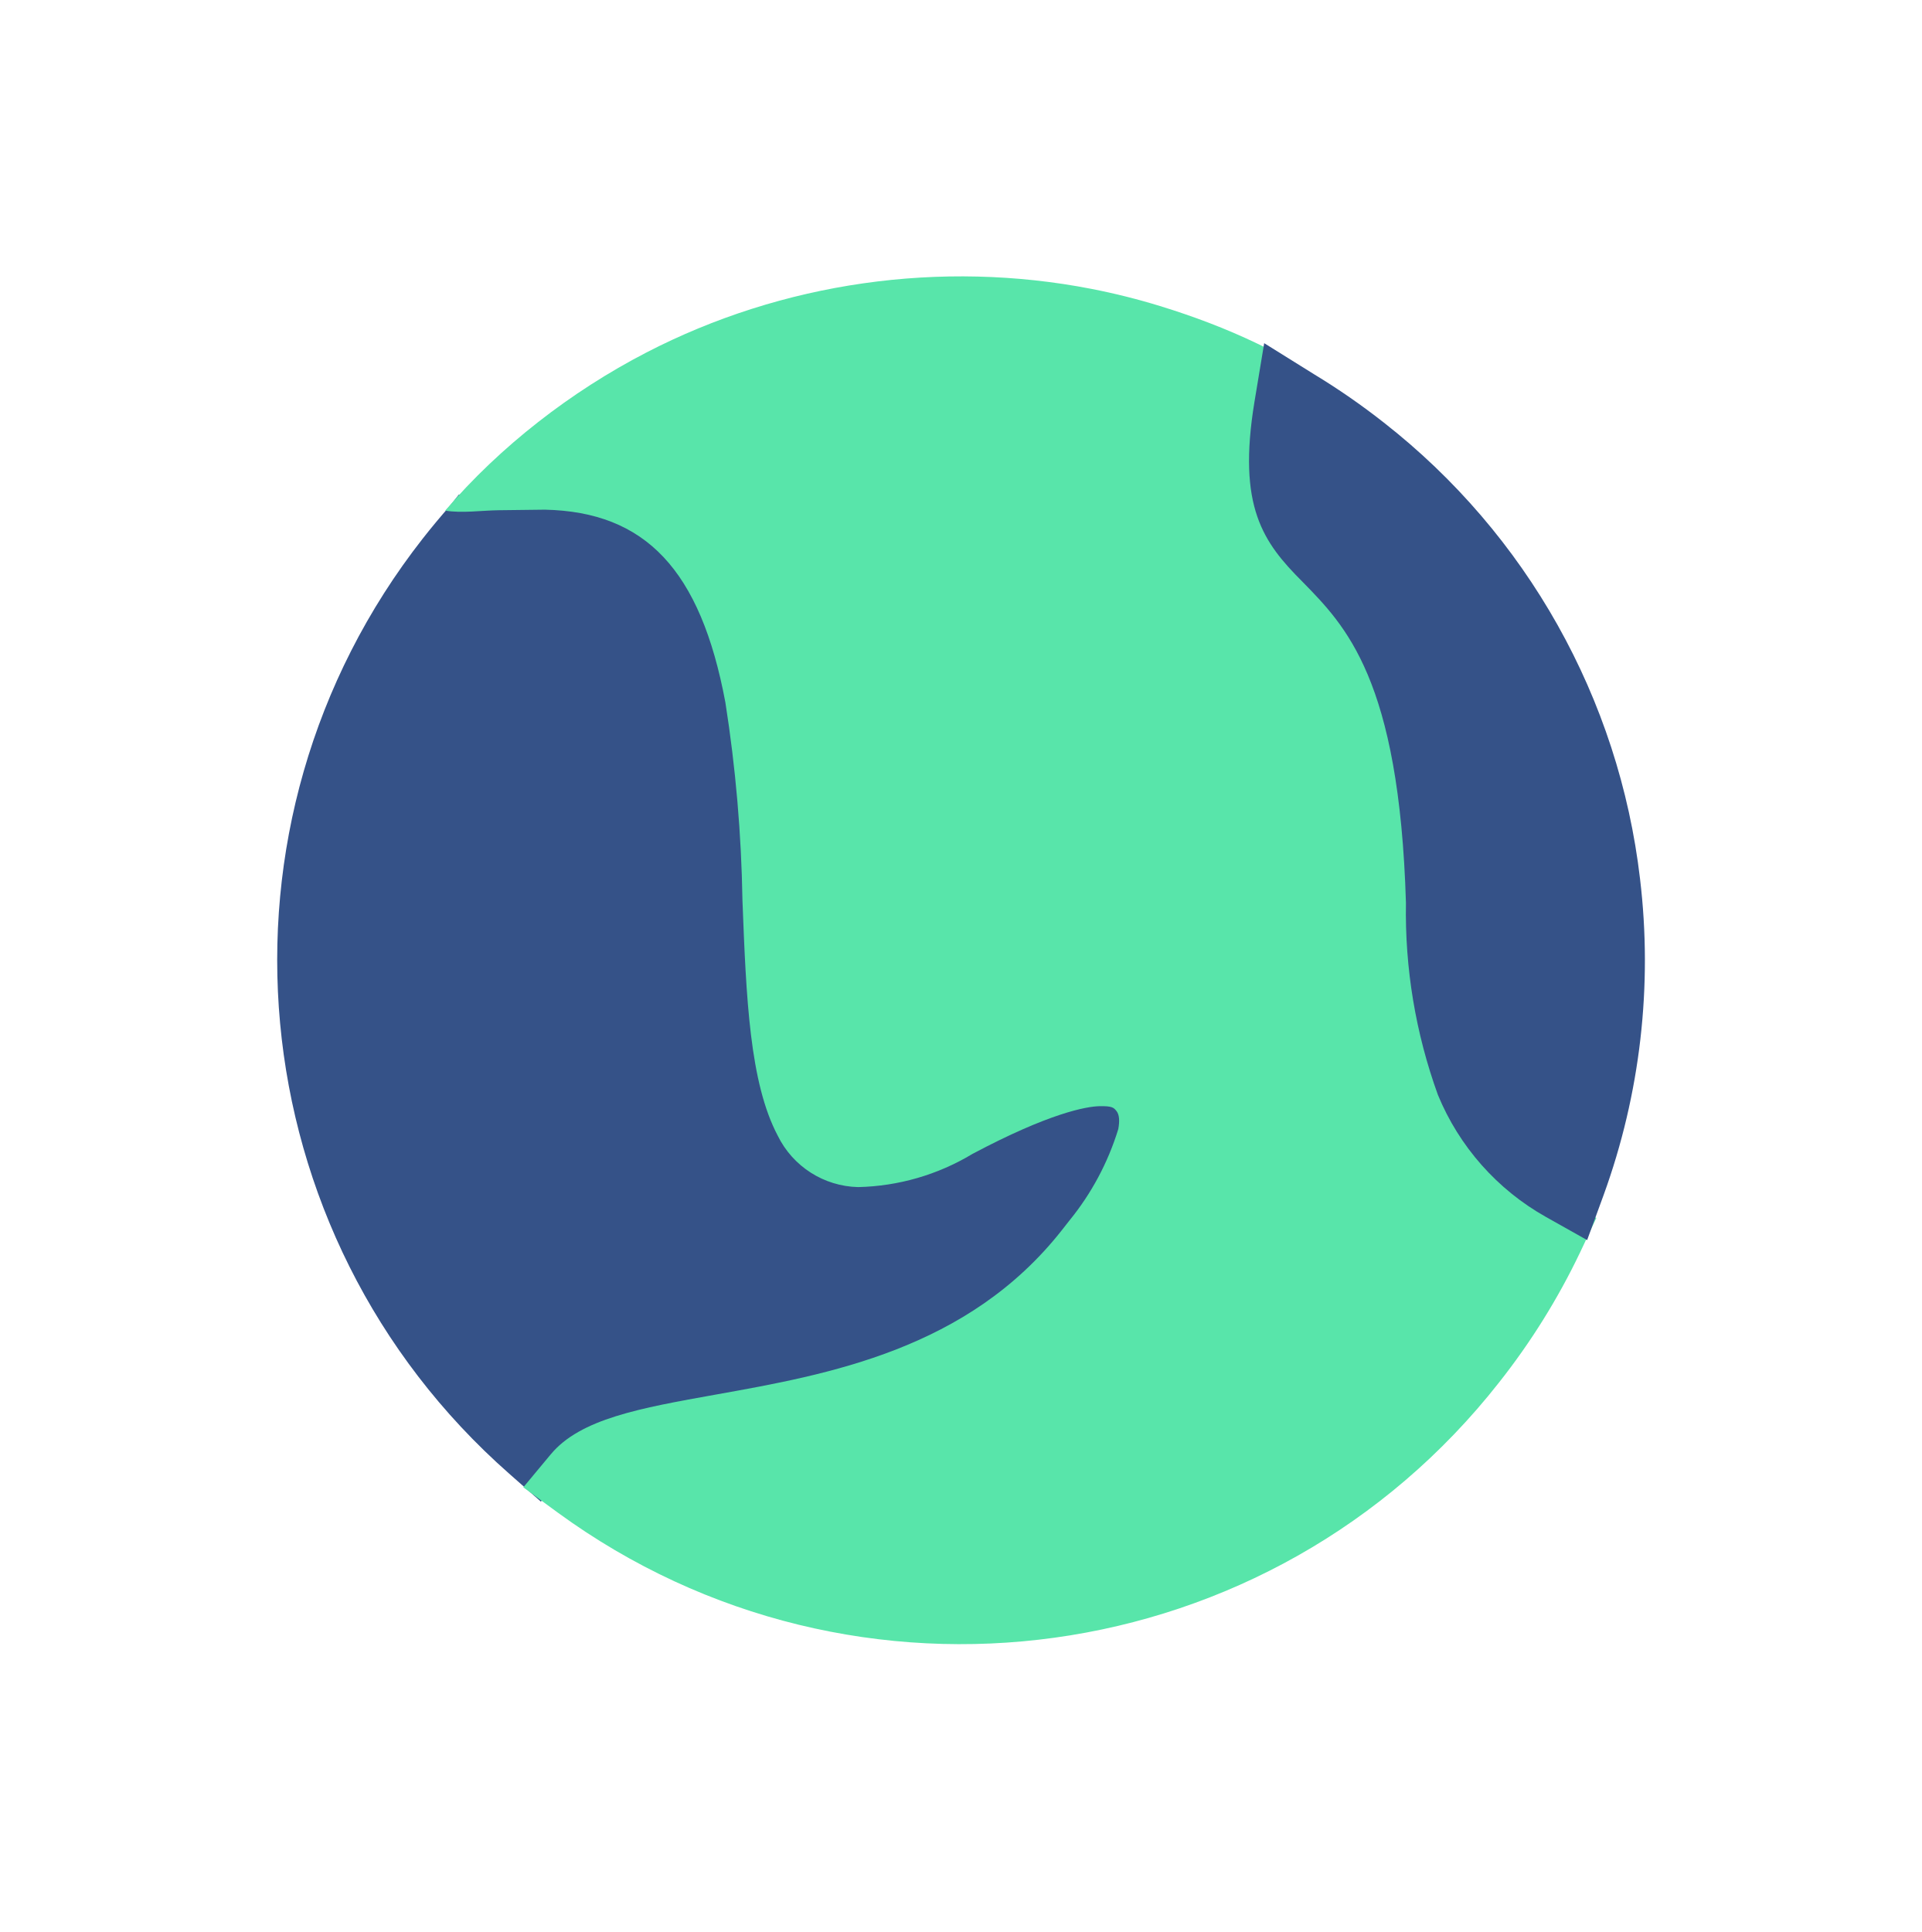
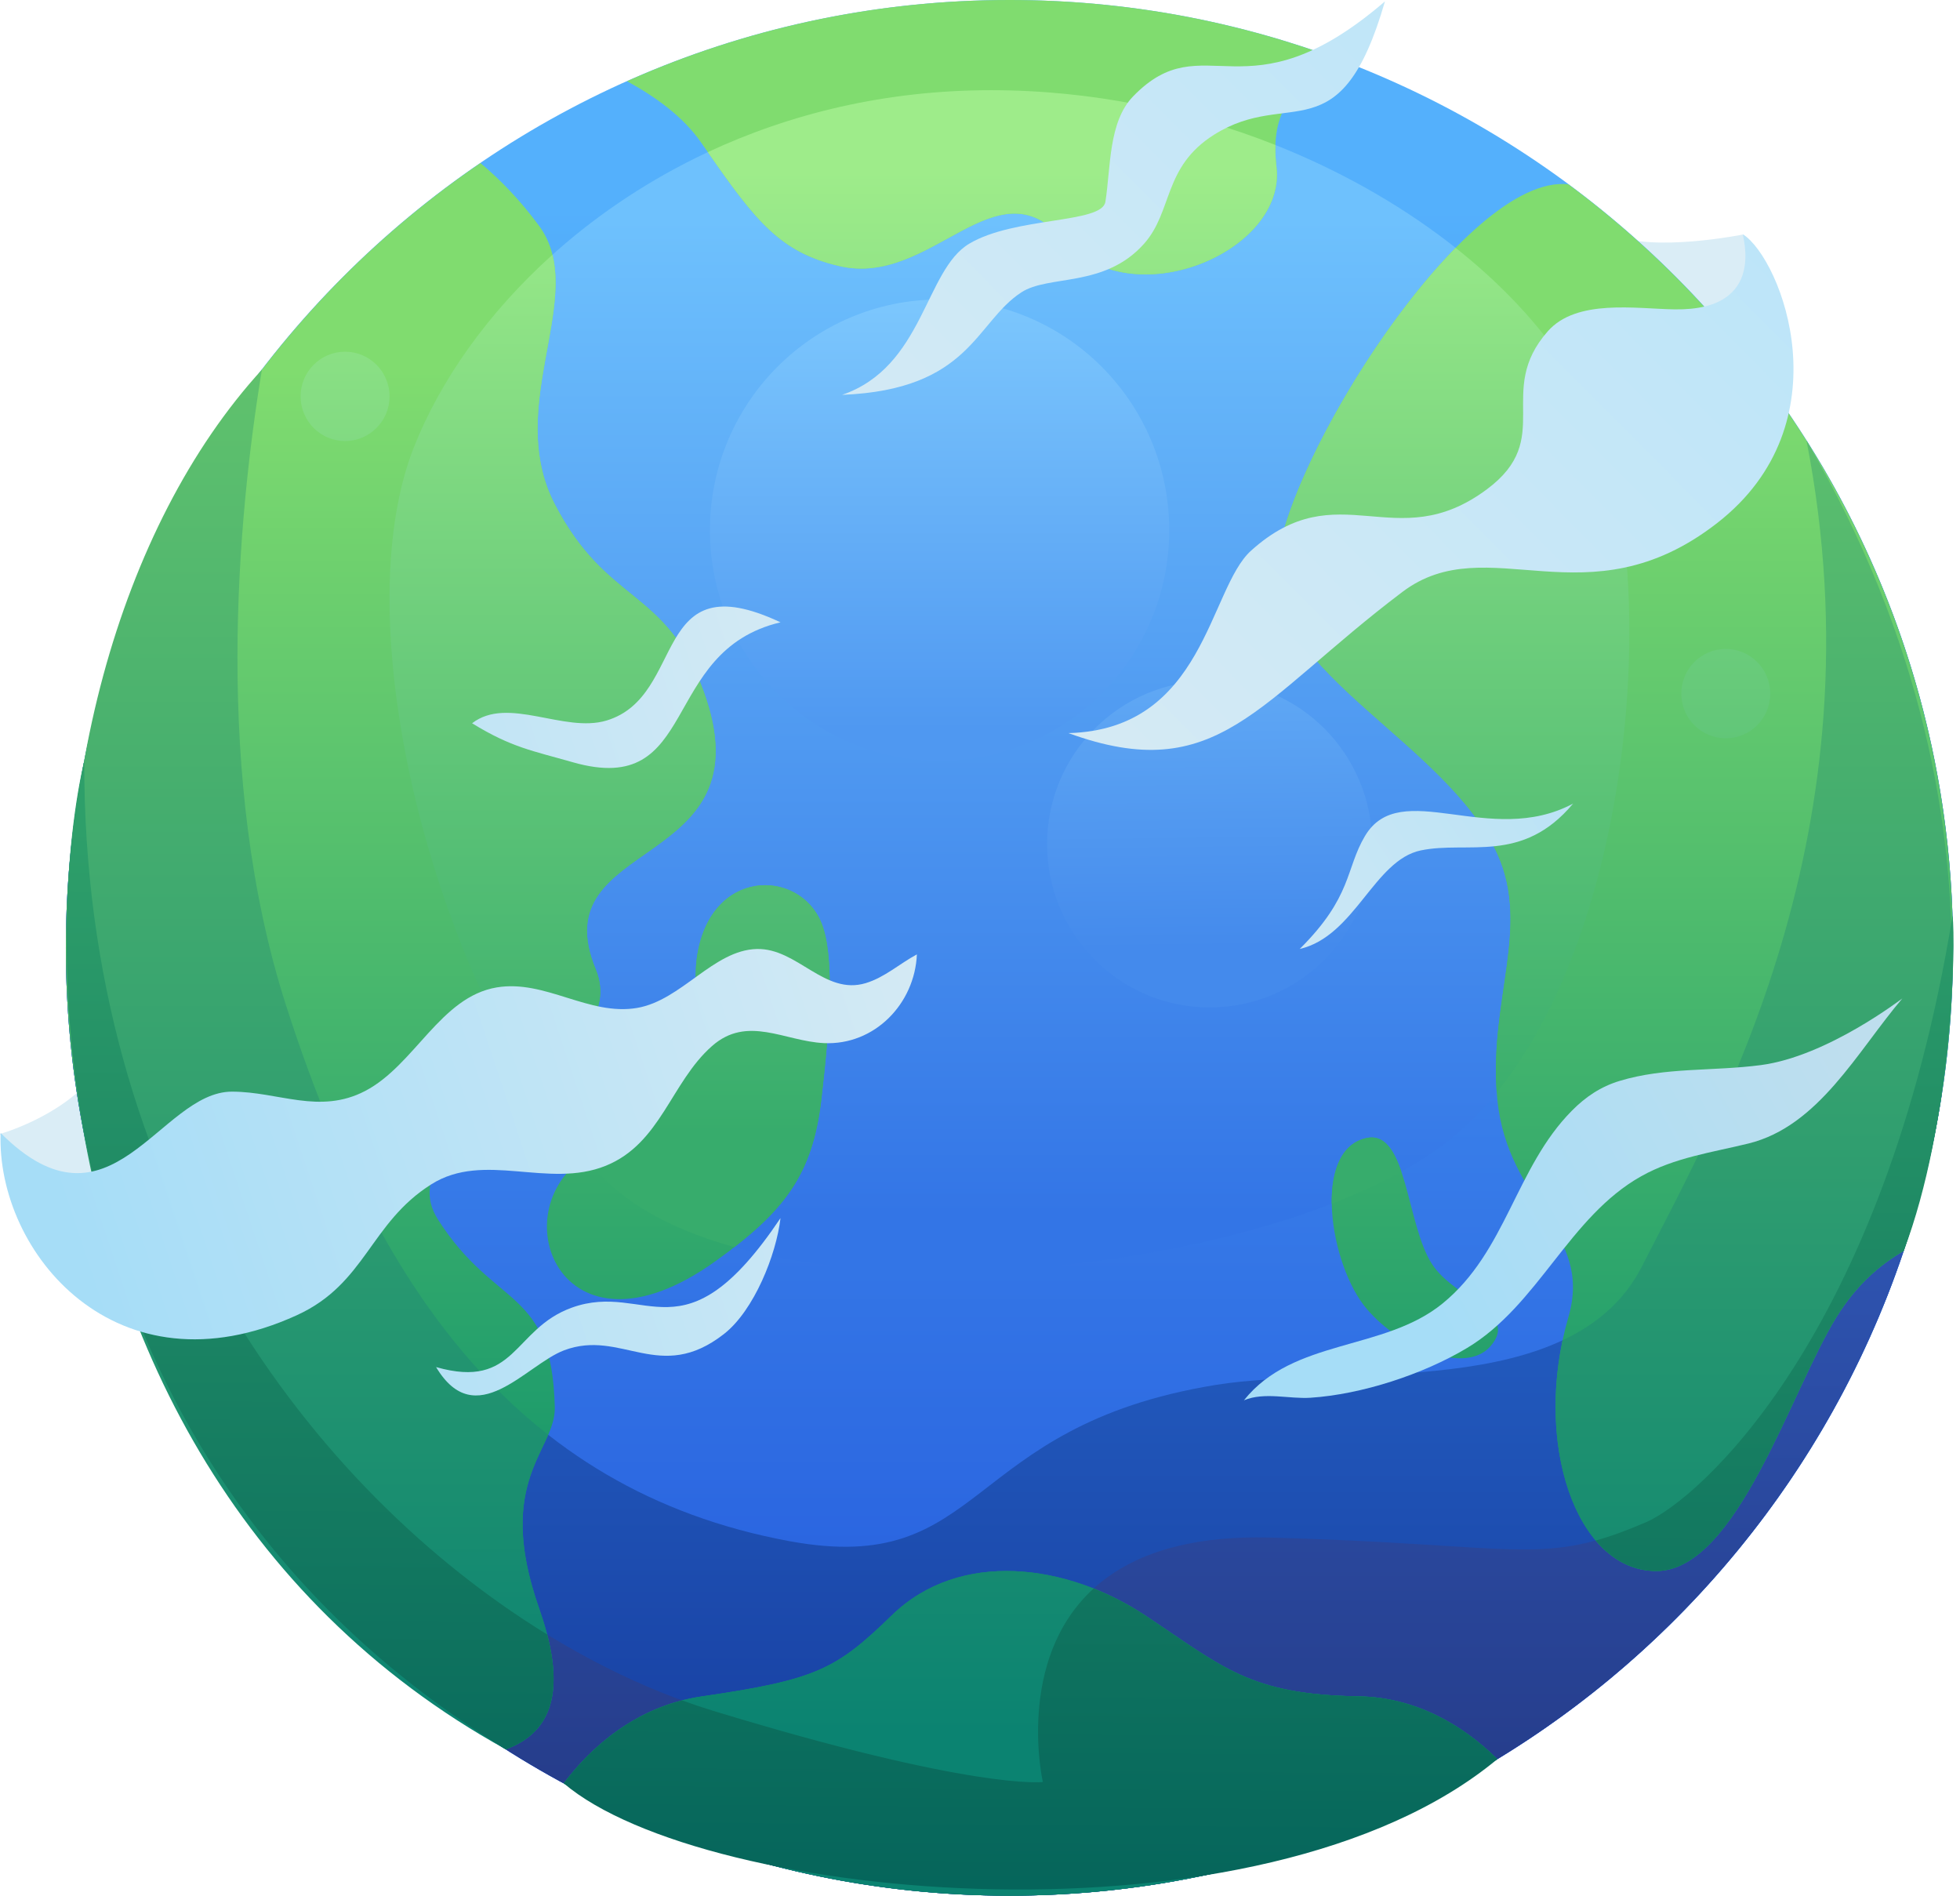
- <svg xmlns="http://www.w3.org/2000/svg" width="180" height="181" viewBox="0 0 180 181" fill="none">
-   <path d="M101.151 116.496C91.861 128.325 77.719 130.869 67.403 132.712C60.874 133.872 55.251 134.883 53.111 137.577L50.673 140.682L47.707 138.066C22.207 115.618 18.659 77.171 39.621 50.435C40.442 49.39 41.285 48.378 42.149 47.4L42.973 46.35L44.287 46.139C58.446 43.847 67.046 50.339 69.819 65.377C70.811 71.638 71.357 77.963 71.451 84.302C71.857 92.917 72.1 100.948 74.507 105.493C75.287 107.508 77.078 108.96 79.21 109.306C81.804 109.717 85.471 108.7 90.077 106.245C93.488 104.241 97.166 102.726 100.998 101.746L101.312 101.346L105.023 101.369L107.932 105.183L106.551 106.943C105.474 110.064 103.866 112.975 101.8 115.548L101.151 116.496Z" fill="#355288" />
-   <path d="M140.425 129.53C119.112 156.671 80.13 162.057 52.256 141.71L49.025 139.34L51.587 136.261C54.358 132.915 59.97 131.919 67.061 130.651C77.6 128.768 90.696 126.43 99.487 115.237L100.183 114.35C102.25 111.816 103.805 108.905 104.764 105.779C104.909 104.985 104.854 104.415 104.602 104.098C104.349 103.78 104.221 103.608 103.006 103.633C101.79 103.659 98.328 104.263 91.104 108.104C87.865 110.057 84.171 111.129 80.391 111.213C77.18 111.137 74.278 109.283 72.863 106.4C70.228 101.415 69.907 93.513 69.555 84.343C69.454 78.132 68.92 71.937 67.955 65.802C65.629 53.361 60.454 47.958 51.055 47.749C49.614 47.766 48.172 47.784 46.73 47.801C45.135 47.821 43.26 48.097 41.705 47.837C46.862 41.806 53.5 36.678 60.537 33.034C66.887 29.746 73.796 27.557 80.873 26.544C87.968 25.529 95.231 25.695 102.266 27.067C104.429 27.489 106.57 28.025 108.676 28.672C111.793 29.631 114.842 30.775 117.782 32.188L120.398 33.454L119.827 36.281C117.642 47.282 119.695 49.325 123.396 53.044C127.402 57.075 133.062 62.715 133.704 84.544C133.631 90.372 134.614 96.164 136.603 101.643C138.498 106.246 141.955 110.036 146.366 112.346L149.55 114.106L148.035 117.314C145.962 121.658 143.411 125.755 140.425 129.53Z" fill="#58E5AA" />
-   <path d="M144.839 114.016C140.267 111.451 136.697 107.416 134.705 102.567C132.619 96.805 131.605 90.711 131.713 84.583C131.09 63.582 126.018 58.594 122.002 54.484C118.348 50.826 115.899 47.492 117.525 37.629L118.433 32.15L123.152 35.091C125.398 36.453 127.558 37.952 129.623 39.575C143.023 50.052 151.673 65.454 153.645 82.347C154.84 92.351 153.671 102.494 150.23 111.962L148.687 116.178L144.839 114.016Z" fill="#355288" />
+ <svg xmlns="http://www.w3.org/2000/svg" width="273" height="264" viewBox="0 0 273 264" fill="none">
+   <path fill-rule="evenodd" clip-rule="evenodd" d="M0 157.921C0 157.921 8.336 155.591 12.947 149.925L19.741 167.033C19.741 167.033 3.045 164.546 0 157.921Z" fill="#DAEDF6" />
+   <path fill-rule="evenodd" clip-rule="evenodd" d="M242.823 32.648C242.823 32.648 230.288 35.203 224.562 32.648L237.382 49.594C242.451 46.326 245.943 42.133 242.823 32.648Z" fill="#DAEDF6" />
+   <path d="M140.602 264C213.188 264 272.032 204.901 272.032 132C272.032 59.098 213.188 0 140.602 0C68.015 0 9.172 59.098 9.172 132C9.172 204.901 68.015 264 140.602 264Z" fill="url(#paint0_linear_2108_5160)" />
+   <path fill-rule="evenodd" clip-rule="evenodd" d="M36.477 51.483C33.093 72.053 29.674 108.316 39.825 139.969C52.033 178.035 71.371 207.536 110.002 214.636C137.444 219.68 133.799 198.653 169.339 192.87C187.095 189.98 219.006 195.397 228.698 176.362C239.264 155.611 262.242 115.872 251.617 61.353C264.542 81.784 272.031 106.02 272.031 132C272.031 204.852 213.14 264 140.602 264C68.064 264 9.172 204.852 9.172 132C9.172 101.7 19.359 73.771 36.477 51.483Z" fill="url(#paint1_linear_2108_5160)" />
+   <path fill-rule="evenodd" clip-rule="evenodd" d="M138.039 12.561C179.165 12.561 215.687 37.037 223.638 62.253C231.589 87.469 225.672 141.207 200.774 159.621C175.876 178.035 106.315 185.172 84.695 164.671C63.075 144.169 46.943 89.353 57.663 62.253C67.2 38.146 96.913 12.561 138.039 12.561Z" fill="url(#paint2_linear_2108_5160)" />
+   <path d="M130.871 105.955C148.536 105.955 162.856 91.573 162.856 73.831C162.856 56.089 148.536 41.706 130.871 41.706C113.205 41.706 98.885 56.089 98.885 73.831C98.885 91.573 113.205 105.955 130.871 105.955Z" fill="url(#paint3_linear_2108_5160)" />
+   <path d="M168.482 140.301C180.986 140.301 191.122 130.121 191.122 117.563C191.122 105.005 180.986 94.825 168.482 94.825C155.979 94.825 145.843 105.005 145.843 117.563C145.843 130.121 155.979 140.301 168.482 140.301Z" fill="url(#paint4_linear_2108_5160)" />
+   <path fill-rule="evenodd" clip-rule="evenodd" d="M11.735 105.954C11.546 180.633 60.974 226.54 99.309 238.248C135.736 249.374 145.252 248.17 145.252 248.17C145.252 248.17 137.229 213.094 176.83 214.129C211.942 215.048 214.674 218.301 229.304 211.975C236.489 208.868 262.405 186.248 271.957 127.536L271.964 127.747C271.966 127.817 271.968 127.888 271.971 127.959L271.973 128.023L270.451 152.512C260.622 215.642 206.19 263.999 140.602 263.999C68.064 263.999 9.172 204.852 9.172 131.999C9.172 123.082 10.054 114.37 11.735 105.954Z" fill="url(#paint5_linear_2108_5160)" />
+   <path fill-rule="evenodd" clip-rule="evenodd" d="M78.521 248.354C82.071 243.662 88.354 237.618 97.803 236.243C113.736 233.924 116.476 232.481 124.211 224.962C133.697 215.741 148.633 217.773 159.486 224.962C170.34 232.152 173.997 236.011 189.238 236.243C197.074 236.362 203.708 240.174 208.556 244.985C188.717 257.053 165.461 264 140.602 264C118.151 264 97.008 258.334 78.521 248.354ZM66.914 22.71C69.621 24.957 72.394 27.809 75.073 31.431C82.139 40.981 70.054 56.311 77.275 70.23C84.584 84.316 92.743 81.842 97.995 96.26C107.214 121.57 75.223 116.28 82.981 135.022C88.741 148.939 53.002 157.282 61.01 169.848C69.017 182.414 76.875 179.197 77.275 195.986C77.418 201.958 68.817 206.089 75.073 223.933C78.338 233.246 78.253 240.743 70.454 243.621C33.635 220.214 9.172 178.953 9.172 132C9.172 86.562 32.081 46.455 66.914 22.71ZM218.459 25.673C250.943 49.717 272.031 88.405 272.031 132C272.031 146.753 269.616 160.943 265.161 174.199C261.793 176.172 258.599 178.904 255.79 183.418C249.435 193.631 241.899 218.785 230.689 218.785C219.48 218.785 213.421 200.728 218.459 183.418C221.933 171.484 210.004 167.73 208.556 153.117C207.221 139.64 213.289 129.303 208.556 118.903C201.539 103.483 176.822 93.709 177.796 79.024C178.771 64.339 204.186 24.027 218.459 25.673ZM207.583 187.501C211.728 182.745 202.706 181.019 199.469 176.056C195.852 170.51 196.021 157.304 190.37 158.483C182.667 160.089 185.18 176.191 190.37 182.284C195.187 187.941 204.182 191.403 207.583 187.501ZM97.049 133.502C96.202 139.761 99.768 151.074 82.371 160.631C69.304 167.809 77.787 191.345 99.68 175.622C109.241 168.755 113.173 163.639 114.4 153.117C115.598 142.844 116.286 133.112 114.4 128.5C111.296 120.914 98.77 120.793 97.049 133.502ZM87.333 11.308C103.625 4.038 121.648 0 140.602 0C156.894 0 172.497 2.984 186.899 8.436C179.033 11.955 177.011 16.593 177.796 23.261C179.186 35.07 157.586 44.245 148.118 33.345C138.651 22.445 129.788 40.052 116.916 37.056C108.365 35.065 105.049 30.521 97.659 19.853C95.12 16.187 91.203 13.427 87.333 11.308Z" fill="url(#paint6_linear_2108_5160)" />
+   <path fill-rule="evenodd" clip-rule="evenodd" d="M81.39 161.225C81.703 161.015 82.029 160.817 82.371 160.629C99.767 151.073 96.201 139.76 97.049 133.5C98.77 120.792 111.296 120.912 114.399 128.499C116.286 133.11 115.597 142.842 114.399 153.116C113.291 162.624 109.974 167.718 102.29 173.678C95.042 171.66 88.943 168.698 84.695 164.67C83.577 163.61 82.474 162.458 81.39 161.225ZM185.492 167.634C185.42 163.095 186.794 159.227 190.369 158.481C192.794 157.976 194.147 160.119 195.188 163.168C192.28 164.774 189.021 166.268 185.492 167.634ZM202.745 34.515C213.102 42.711 220.539 52.425 223.638 62.252C230.693 84.629 226.828 129.465 208.472 152.144C207.508 139.139 213.174 129.05 208.556 118.901C201.539 103.482 176.821 93.708 177.796 79.023C178.463 68.97 190.585 46.905 202.745 34.515ZM76.952 35.472C79.3 44.978 71.001 58.136 77.275 70.228C84.584 84.315 92.743 81.84 97.995 96.259C107.213 121.569 75.223 116.279 82.981 135.02C85.501 141.109 80.078 146.131 73.851 150.905C58.205 125.632 48.84 84.556 57.663 62.252C61.308 53.038 67.9 43.609 76.952 35.472ZM240.375 90.375C243.794 90.375 246.57 93.163 246.57 96.597C246.57 100.03 243.794 102.818 240.375 102.818C236.957 102.818 234.181 100.03 234.181 96.597C234.181 93.163 236.957 90.375 240.375 90.375ZM48.064 48.979C51.483 48.979 54.259 51.766 54.259 55.2C54.259 58.634 51.483 61.421 48.064 61.421C44.645 61.421 41.87 58.634 41.87 55.2C41.87 51.766 44.645 48.979 48.064 48.979ZM98.587 21.189C109.996 15.854 123.283 12.56 138.039 12.56C152.099 12.56 165.622 15.421 177.648 20.194C177.616 21.166 177.67 22.187 177.796 23.26C179.186 35.069 157.586 44.244 148.118 33.344C138.65 22.444 129.788 40.051 116.916 37.055C108.73 35.149 105.342 30.904 98.587 21.189Z" fill="url(#paint7_linear_2108_5160)" />
+   <path fill-rule="evenodd" clip-rule="evenodd" d="M78.522 248.354C82.072 243.662 88.355 237.619 97.803 236.243C113.737 233.924 116.477 232.482 124.212 224.963C133.698 215.741 148.634 217.773 159.487 224.963C170.341 232.152 173.998 236.011 189.239 236.243C197.074 236.363 203.709 240.175 208.557 244.985L208.335 245.12L208.311 245.134C193.028 254.386 175.725 260.602 157.232 262.951L157.23 262.952L156.949 262.987C156.855 262.999 156.761 263.01 156.667 263.022L156.39 263.056L156.381 263.057L156.102 263.09L155.825 263.123L155.813 263.124L155.542 263.155L155.535 263.156L155.254 263.187L154.984 263.217L154.957 263.22L154.688 263.249L154.406 263.279L154.4 263.28L154.139 263.307L154.106 263.311L153.837 263.338L153.565 263.365L153.533 263.368L153.29 263.392L153.257 263.395L152.985 263.421L152.72 263.445L152.675 263.45L152.434 263.471L152.408 263.474L152.136 263.498L152.115 263.5L151.873 263.521L151.821 263.525L151.564 263.547L151.56 263.547L151.29 263.569L151.245 263.573L151.021 263.59L150.969 263.595L150.704 263.615L150.442 263.635L150.385 263.639L150.164 263.655L150.118 263.659L149.853 263.678L149.823 263.68L149.592 263.696L149.528 263.7L149.297 263.715L149.266 263.717L149.003 263.734L148.949 263.738L148.737 263.751L148.673 263.755L148.412 263.77L148.151 263.786L148.086 263.789L147.878 263.801L147.818 263.804L147.557 263.818L147.524 263.82L147.297 263.832L147.226 263.835L147.011 263.846L146.963 263.848L146.704 263.86L146.646 263.863L146.439 263.872L146.367 263.875L146.125 263.886L146.107 263.886L145.848 263.897L145.778 263.899L145.577 263.907L145.509 263.91L145.25 263.919L145.221 263.92L144.989 263.928L144.915 263.93L144.708 263.937L144.65 263.939L144.392 263.946L144.335 263.948L144.128 263.953L144.052 263.955L143.826 263.961L143.791 263.962L143.533 263.968L143.463 263.969L143.263 263.974L143.191 263.975L142.931 263.98L142.913 263.98L142.671 263.984L142.595 263.985L142.393 263.988L142.329 263.989L142.07 263.992L142.018 263.993L141.806 263.995L141.729 263.995L141.511 263.997L141.466 263.997L141.207 263.999L141.139 263.999L140.938 264L140.863 264L140.603 264L140.361 264L140.286 264L140.118 263.999L140.032 263.999L139.867 263.998L139.788 263.998L139.58 263.996L139.546 263.996L139.306 263.994L139.236 263.993L139.064 263.991L138.979 263.99L138.816 263.988L138.734 263.987L138.545 263.984L138.493 263.984L138.253 263.979L138.19 263.978L138.012 263.975L137.927 263.973L137.766 263.97L137.682 263.968L137.505 263.964L137.44 263.962L137.202 263.957L137.149 263.955L136.962 263.95L136.878 263.948L136.718 263.943L136.632 263.941L136.463 263.936L136.39 263.933L136.153 263.926L136.115 263.925L135.913 263.917L135.831 263.915L135.672 263.909L135.583 263.905L135.422 263.899L135.342 263.896L135.118 263.887L135.104 263.886L135.095 263.886L134.868 263.876L134.786 263.873L134.627 263.866L134.537 263.862L134.382 263.855L134.296 263.85L134.106 263.841L134.057 263.839L133.824 263.827L133.743 263.823L133.585 263.815L133.492 263.81L133.343 263.802L133.251 263.797L133.083 263.787L133.013 263.783L132.783 263.77L132.702 263.765L132.545 263.756L132.449 263.75L132.306 263.741L132.208 263.735L132.056 263.725L131.97 263.719L131.743 263.704L131.662 263.699L131.508 263.688L131.406 263.681L131.27 263.672L131.166 263.664L131.028 263.654L130.929 263.647L130.73 263.633L130.705 263.631L130.623 263.625L130.472 263.613L130.365 263.605L130.237 263.595L130.125 263.586L130 263.576L129.89 263.567L129.746 263.555L129.663 263.548L129.58 263.541L129.44 263.53L129.323 263.52L129.206 263.51L129.086 263.499L128.973 263.489L128.852 263.479L128.737 263.468L128.624 263.458L128.525 263.449L128.409 263.439L128.281 263.427L128.177 263.417L128.048 263.404L127.947 263.395L127.815 263.382L127.721 263.373L127.587 263.36C127.518 263.353 127.449 263.346 127.38 263.339L127.236 263.324L127.151 263.316L127.009 263.301L126.924 263.292L126.779 263.277L126.704 263.269L126.552 263.253C126.483 263.246 126.414 263.238 126.345 263.231L126.184 263.213L126.127 263.207L125.97 263.19L125.902 263.182L125.745 263.164L125.686 263.158L125.52 263.139C125.451 263.131 125.382 263.123 125.313 263.115L125.117 263.092L125.106 263.09L124.93 263.07L124.883 263.064L124.711 263.043L124.67 263.038C124.409 263.006 124.15 262.974 123.887 262.941L123.865 262.938L123.677 262.913L123.655 262.911C123.319 262.867 122.984 262.822 122.642 262.776L122.641 262.775C107.089 260.637 92.399 255.761 79.077 248.652L79.002 248.613L78.901 248.558L78.787 248.497L78.713 248.457L78.522 248.354ZM70.455 243.621C-4.661 202.191 -3.454 95.124 36.478 51.483C33.094 72.053 29.675 108.316 39.826 139.97C47.814 164.876 58.854 186.116 76.356 199.816C74.36 204.431 70.191 210.005 75.074 223.934C78.339 233.246 78.254 240.744 70.455 243.621ZM251.619 61.355C284.422 117.502 268.19 165.191 265.162 174.2C261.793 176.172 258.6 178.904 255.791 183.419C249.436 193.631 241.9 218.785 230.69 218.785C220.178 218.785 214.195 202.905 217.647 186.654C222.363 184.437 226.244 181.184 228.699 176.363C239.265 155.612 262.243 115.872 251.619 61.355Z" fill="url(#paint8_linear_2108_5160)" />
+   <path fill-rule="evenodd" clip-rule="evenodd" d="M152.328 221.222C154.833 222.213 157.247 223.477 159.487 224.961C170.341 232.151 173.998 236.01 189.239 236.242C197.074 236.361 203.709 240.173 208.557 244.984C175.782 272.213 98.061 264.968 78.522 248.353C81.708 244.141 87.098 238.84 95.003 236.804C96.45 237.332 97.888 237.813 99.31 238.247C135.737 249.373 145.254 248.17 145.254 248.17C145.254 248.17 141.374 231.207 152.328 221.222ZM70.455 243.62C2.534 202.19 6.791 126.918 11.736 105.954C11.583 166.16 43.681 207.665 76.209 227.623C78.173 235.198 77.193 241.134 70.455 243.62ZM271.958 127.536C272.464 131.137 271.897 156.473 265.16 174.199C261.793 176.172 258.6 178.903 255.791 183.417C249.436 193.629 241.9 218.784 230.69 218.784C227.379 218.784 224.517 217.208 222.258 214.541C224.391 213.953 226.652 213.121 229.305 211.974C236.49 208.867 262.406 186.248 271.958 127.536Z" fill="url(#paint9_linear_2108_5160)" />
+   <path fill-rule="evenodd" clip-rule="evenodd" d="M0.084 157.783C15.42 173.134 22.219 152.015 32.315 152.027C38.809 152.034 44.502 155.251 50.863 151.932C57.764 148.33 61.342 138.825 69.188 137.512C75.926 136.383 82.03 141.514 88.737 140.369C94.922 139.313 99.364 132.312 105.407 132.162C111.063 132.023 114.839 138.668 120.603 136.91C123.245 136.104 125.314 134.198 127.708 132.912C127.422 139.753 121.837 145.606 114.753 145.268C109.257 145.006 104.093 141.324 99.156 145.691C93.445 150.741 92.038 159.253 84.372 162.35C76.342 165.595 67.442 160.297 60.092 164.922C51.506 170.324 50.983 178.768 41.34 183.166C16.252 194.607 -0.517 174.46 0.084 157.783Z" fill="url(#paint10_linear_2108_5160)" />
+   <path fill-rule="evenodd" clip-rule="evenodd" d="M242.796 32.644C248.168 36.166 257.038 58.94 239.185 72.836C221.023 86.972 207.285 73.407 195.326 82.44C175.086 97.73 169.59 109.661 148.821 102.097C167.783 101.603 168.359 82.003 174.245 76.696C186.461 65.683 194.33 77.653 207.106 68.14C216.692 61.003 208.149 54.578 215.581 46.14C219.589 41.589 227.844 43.003 233.259 43.084C246.433 43.283 242.467 32.428 242.796 32.644Z" fill="url(#paint11_linear_2108_5160)" />
+   <path fill-rule="evenodd" clip-rule="evenodd" d="M108.713 86.665C90.557 78.139 95.74 96.955 84.482 100.344C78.546 102.132 70.748 96.865 65.755 100.725C71.246 104.107 74.198 104.555 79.764 106.149C97.516 111.234 91.738 90.693 108.713 86.665Z" fill="url(#paint12_linear_2108_5160)" />
+   <path fill-rule="evenodd" clip-rule="evenodd" d="M264.965 139.053C258.682 146.435 253.34 156.838 243.541 159.248C238.457 160.498 233.253 161.197 228.607 163.803C218.513 169.464 214.297 181.756 204.34 187.727C198.251 191.379 189.687 194.192 182.526 194.657C179.557 194.85 176.127 193.819 173.259 195.013C180.15 186.371 192.764 188.198 200.949 181.514C209.821 174.268 211.1 162.588 218.944 154.678C220.87 152.735 222.967 151.328 225.585 150.534C231.962 148.599 238.545 149.211 245.265 148.329C254.538 147.112 264.92 139.051 264.965 139.053Z" fill="url(#paint13_linear_2108_5160)" />
+   <path fill-rule="evenodd" clip-rule="evenodd" d="M60.74 190.387C71.915 193.564 71.409 185.084 79.64 182.111C90.157 178.312 95.158 189.843 108.712 169.64C108.129 174.706 105.047 182.487 100.836 185.78C91.876 192.784 86.551 185.031 78.559 188.056C73.276 190.055 66.26 199.619 60.74 190.387Z" fill="url(#paint14_linear_2108_5160)" />
+   <path fill-rule="evenodd" clip-rule="evenodd" d="M190.112 116.442C195.044 108.11 207.511 118.112 219.112 111.911C212.024 120.388 204.453 117.062 197.897 118.432C191.37 119.797 188.736 130.365 181.032 132.16C188.375 124.855 187.386 121.05 190.112 116.442Z" fill="url(#paint15_linear_2108_5160)" />
+   <path fill-rule="evenodd" clip-rule="evenodd" d="M192.905 0.19C186.687 21.701 179.591 12.152 169.107 18.758C161.98 23.248 163.378 29.418 159.348 33.947C153.856 40.121 146.069 38.22 142.249 40.72C135.828 44.921 135.146 54.271 117.293 54.989C128.649 51.094 128.826 37.627 134.986 33.947C141.34 30.151 153.482 31.158 153.965 28.108C154.72 23.34 154.374 16.987 157.821 13.427C167.775 3.143 173.434 16.945 192.905 0.19Z" fill="url(#paint16_linear_2108_5160)" />
+   <defs>
+     <linearGradient id="paint0_linear_2108_5160" x1="163.883" y1="28.857" x2="163.883" y2="237.541" gradientUnits="userSpaceOnUse">
+       <stop stop-color="#54B0FC" />
+       <stop offset="1" stop-color="#265DDD" />
+     </linearGradient>
+     <linearGradient id="paint1_linear_2108_5160" x1="161.682" y1="66.015" x2="161.682" y2="252.819" gradientUnits="userSpaceOnUse">
+       <stop stop-color="#358EF4" />
+       <stop offset="1" stop-color="#173D9F" />
+     </linearGradient>
+     <linearGradient id="paint2_linear_2108_5160" x1="155.898" y1="30.546" x2="155.898" y2="169.095" gradientUnits="userSpaceOnUse">
+       <stop stop-color="#6EC1FD" />
+       <stop offset="1" stop-color="#3375E6" />
+     </linearGradient>
+     <linearGradient id="paint3_linear_2108_5160" x1="168.482" y1="41.706" x2="168.482" y2="101.704" gradientUnits="userSpaceOnUse">
+       <stop stop-color="#7CC7FD" />
+       <stop offset="1" stop-color="#4F98F1" />
+     </linearGradient>
+     <linearGradient id="paint4_linear_2108_5160" x1="171.059" y1="56.92" x2="171.984" y2="132" gradientUnits="userSpaceOnUse">
+       <stop stop-color="#7CC7FD" />
+       <stop offset="1" stop-color="#448AEC" />
+     </linearGradient>
+     <linearGradient id="paint5_linear_2108_5160" x1="145.759" y1="131.999" x2="145.759" y2="263.999" gradientUnits="userSpaceOnUse">
+       <stop stop-color="#3260C5" />
+       <stop offset="1" stop-color="#243883" />
+     </linearGradient>
+     <linearGradient id="paint6_linear_2108_5160" x1="41.87" y1="215.804" x2="41.87" y2="51.482" gradientUnits="userSpaceOnUse">
+       <stop stop-color="#14956B" />
+       <stop offset="1" stop-color="#80DC6F" />
+     </linearGradient>
+     <linearGradient id="paint7_linear_2108_5160" x1="145.841" y1="23.87" x2="145.841" y2="157.741" gradientUnits="userSpaceOnUse">
+       <stop stop-color="#9EEC8A" />
+       <stop offset="1" stop-color="#37AC6C" />
+     </linearGradient>
+     <linearGradient id="paint8_linear_2108_5160" x1="154.838" y1="38.716" x2="154.838" y2="241.391" gradientUnits="userSpaceOnUse">
+       <stop stop-color="#66C66D" />
+       <stop offset="1" stop-color="#0B8371" />
+     </linearGradient>
+     <linearGradient id="paint9_linear_2108_5160" x1="154.905" y1="116.236" x2="153.889" y2="263.143" gradientUnits="userSpaceOnUse">
+       <stop stop-color="#2E9F6A" />
+       <stop offset="1" stop-color="#05655B" />
+     </linearGradient>
+     <linearGradient id="paint10_linear_2108_5160" x1="130.871" y1="132.159" x2="9.765" y2="172.446" gradientUnits="userSpaceOnUse">
+       <stop stop-color="#D5EAF4" />
+       <stop offset="1" stop-color="#A6DDF7" />
+     </linearGradient>
+     <linearGradient id="paint11_linear_2108_5160" x1="148.821" y1="102.096" x2="234.654" y2="16.633" gradientUnits="userSpaceOnUse">
+       <stop stop-color="#D5EAF4" />
+       <stop offset="1" stop-color="#BCE5F9" />
+     </linearGradient>
+     <linearGradient id="paint12_linear_2108_5160" x1="130.871" y1="132.159" x2="9.765" y2="172.446" gradientUnits="userSpaceOnUse">
+       <stop stop-color="#D5EAF4" />
+       <stop offset="1" stop-color="#A6DDF7" />
+     </linearGradient>
+     <linearGradient id="paint13_linear_2108_5160" x1="257.234" y1="145.676" x2="197.548" y2="179.111" gradientUnits="userSpaceOnUse">
+       <stop stop-color="#BEDEEE" />
+       <stop offset="1" stop-color="#A6DDF7" />
+     </linearGradient>
+     <linearGradient id="paint14_linear_2108_5160" x1="130.871" y1="132.159" x2="9.764" y2="172.446" gradientUnits="userSpaceOnUse">
+       <stop stop-color="#D5EAF4" />
+       <stop offset="1" stop-color="#A6DDF7" />
+     </linearGradient>
+     <linearGradient id="paint15_linear_2108_5160" x1="179.426" y1="178.282" x2="285.596" y2="107.236" gradientUnits="userSpaceOnUse">
+       <stop stop-color="#D5EAF4" />
+       <stop offset="1" stop-color="#A6DDF7" />
+     </linearGradient>
+     <linearGradient id="paint16_linear_2108_5160" x1="148.821" y1="102.096" x2="234.655" y2="16.633" gradientUnits="userSpaceOnUse">
+       <stop stop-color="#D5EAF4" />
+       <stop offset="1" stop-color="#BCE5F9" />
+     </linearGradient>
+   </defs>
</svg>
